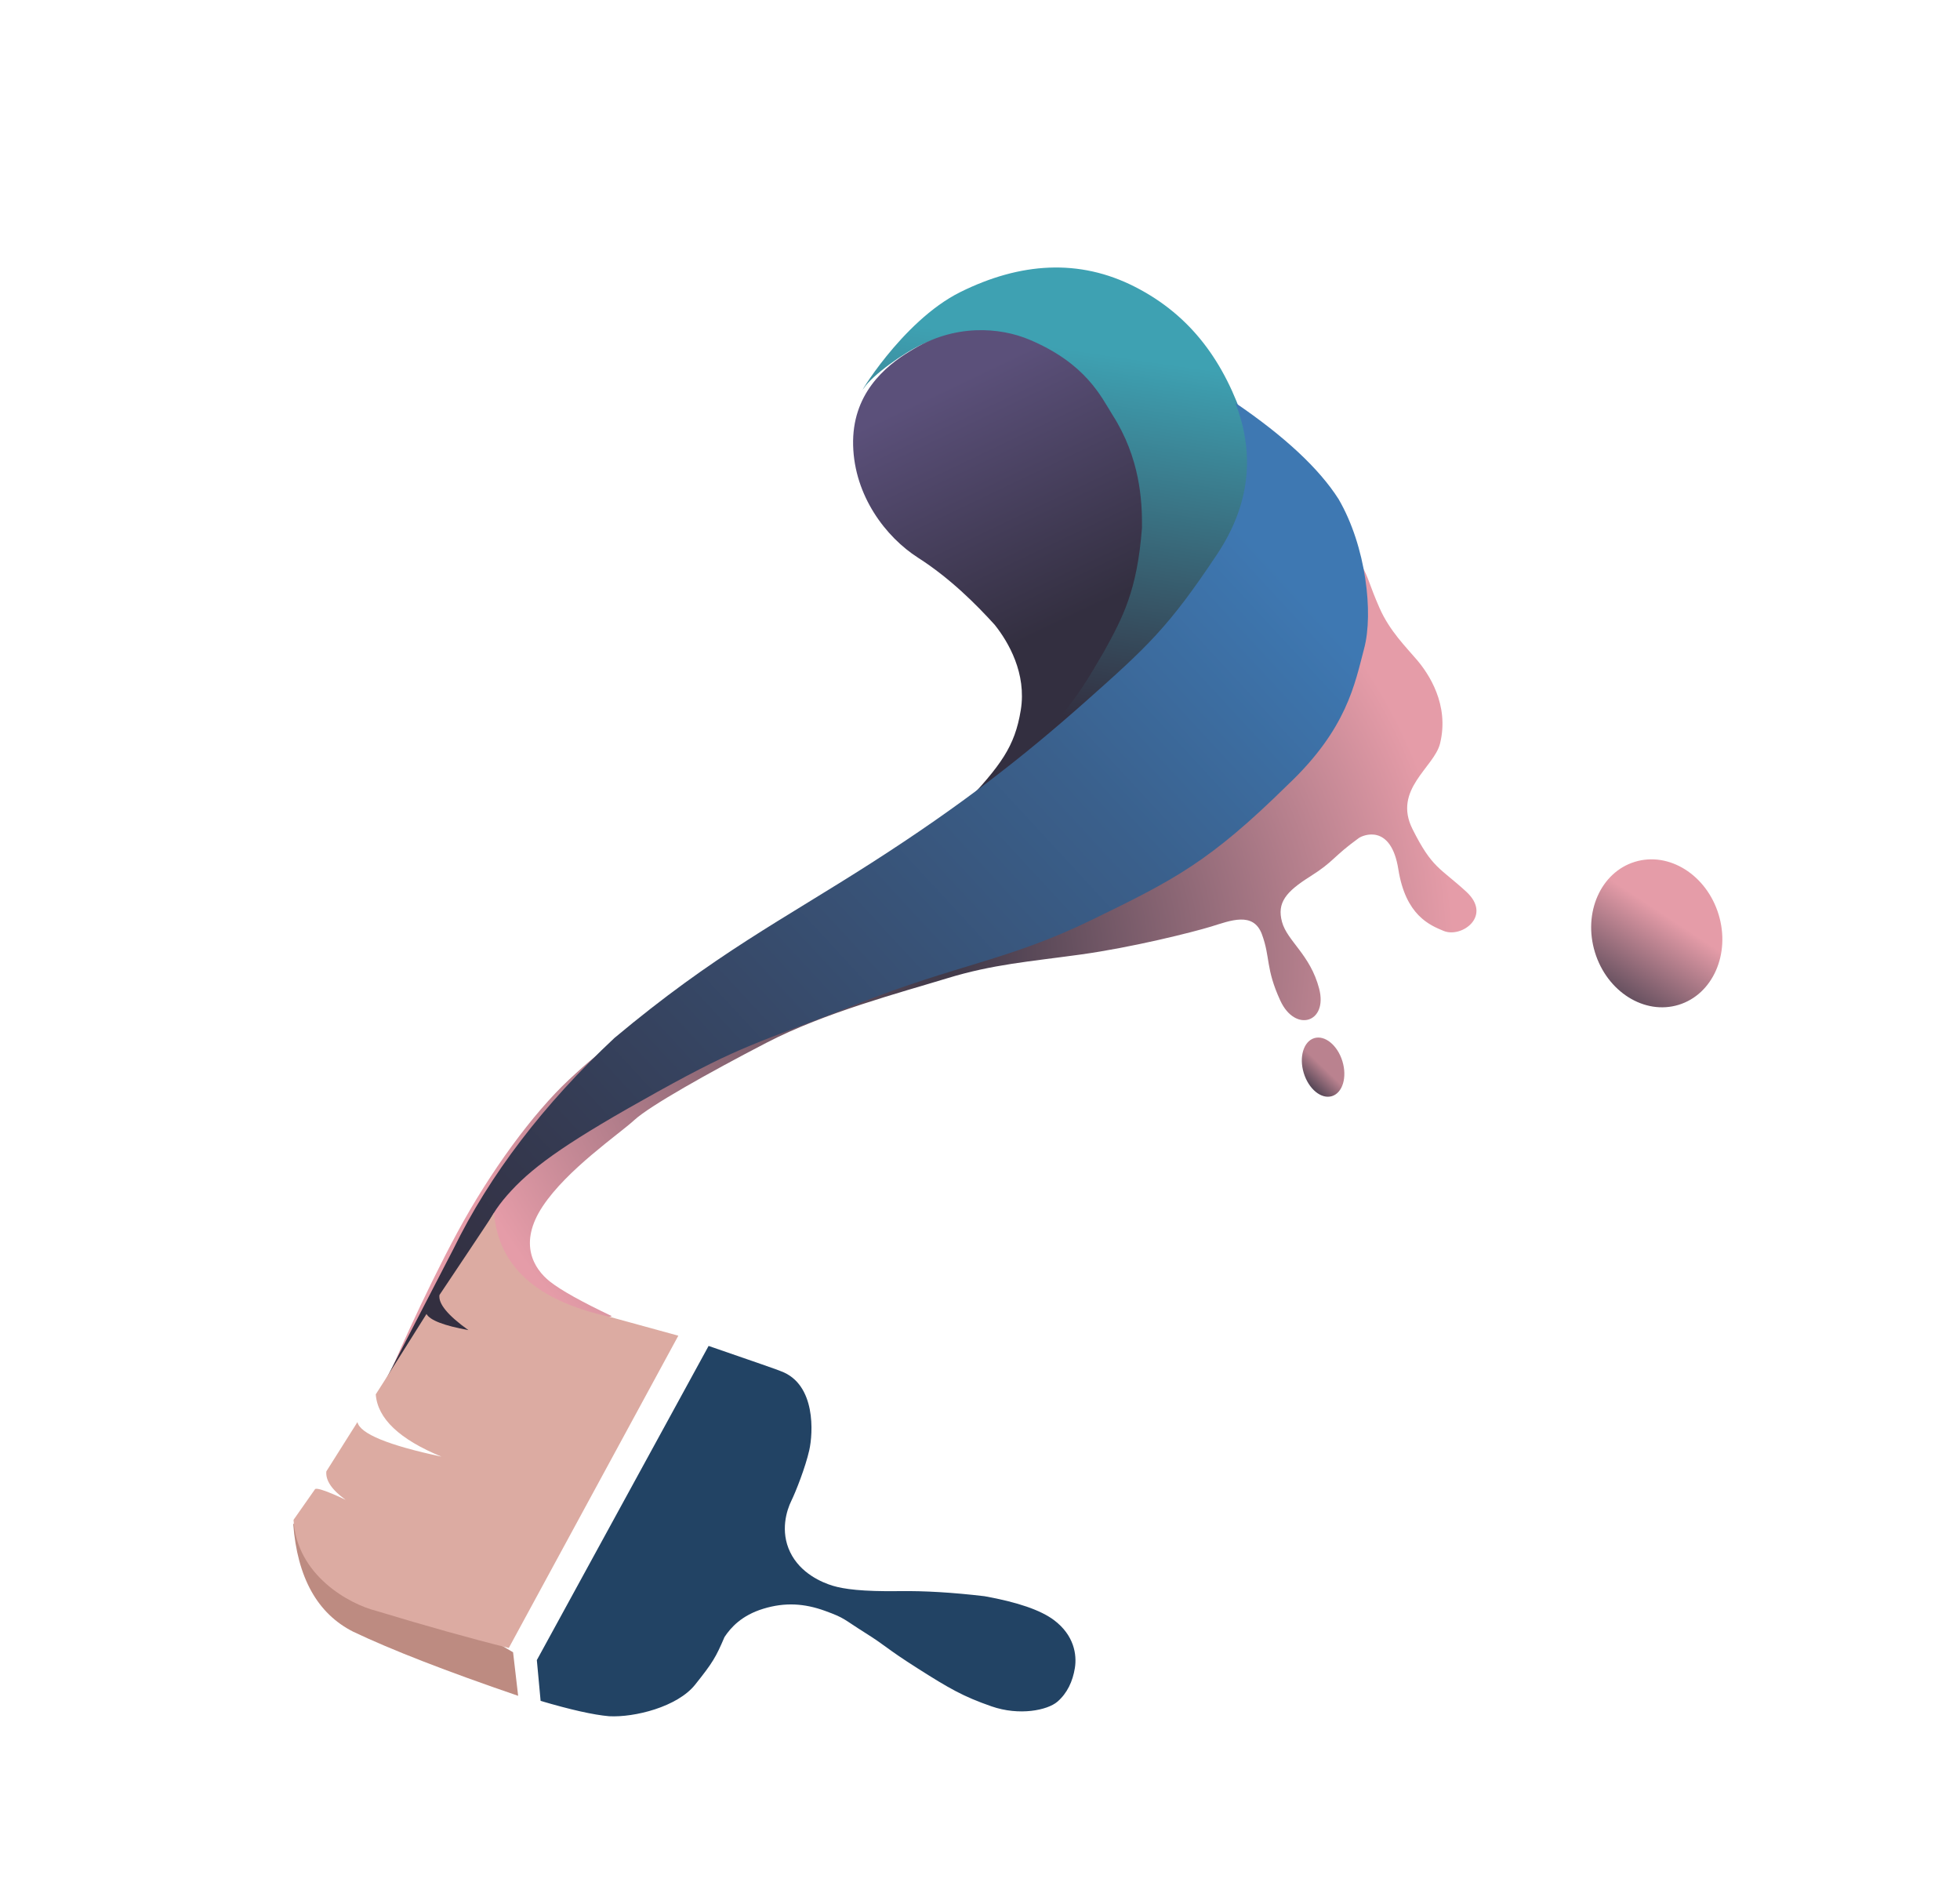
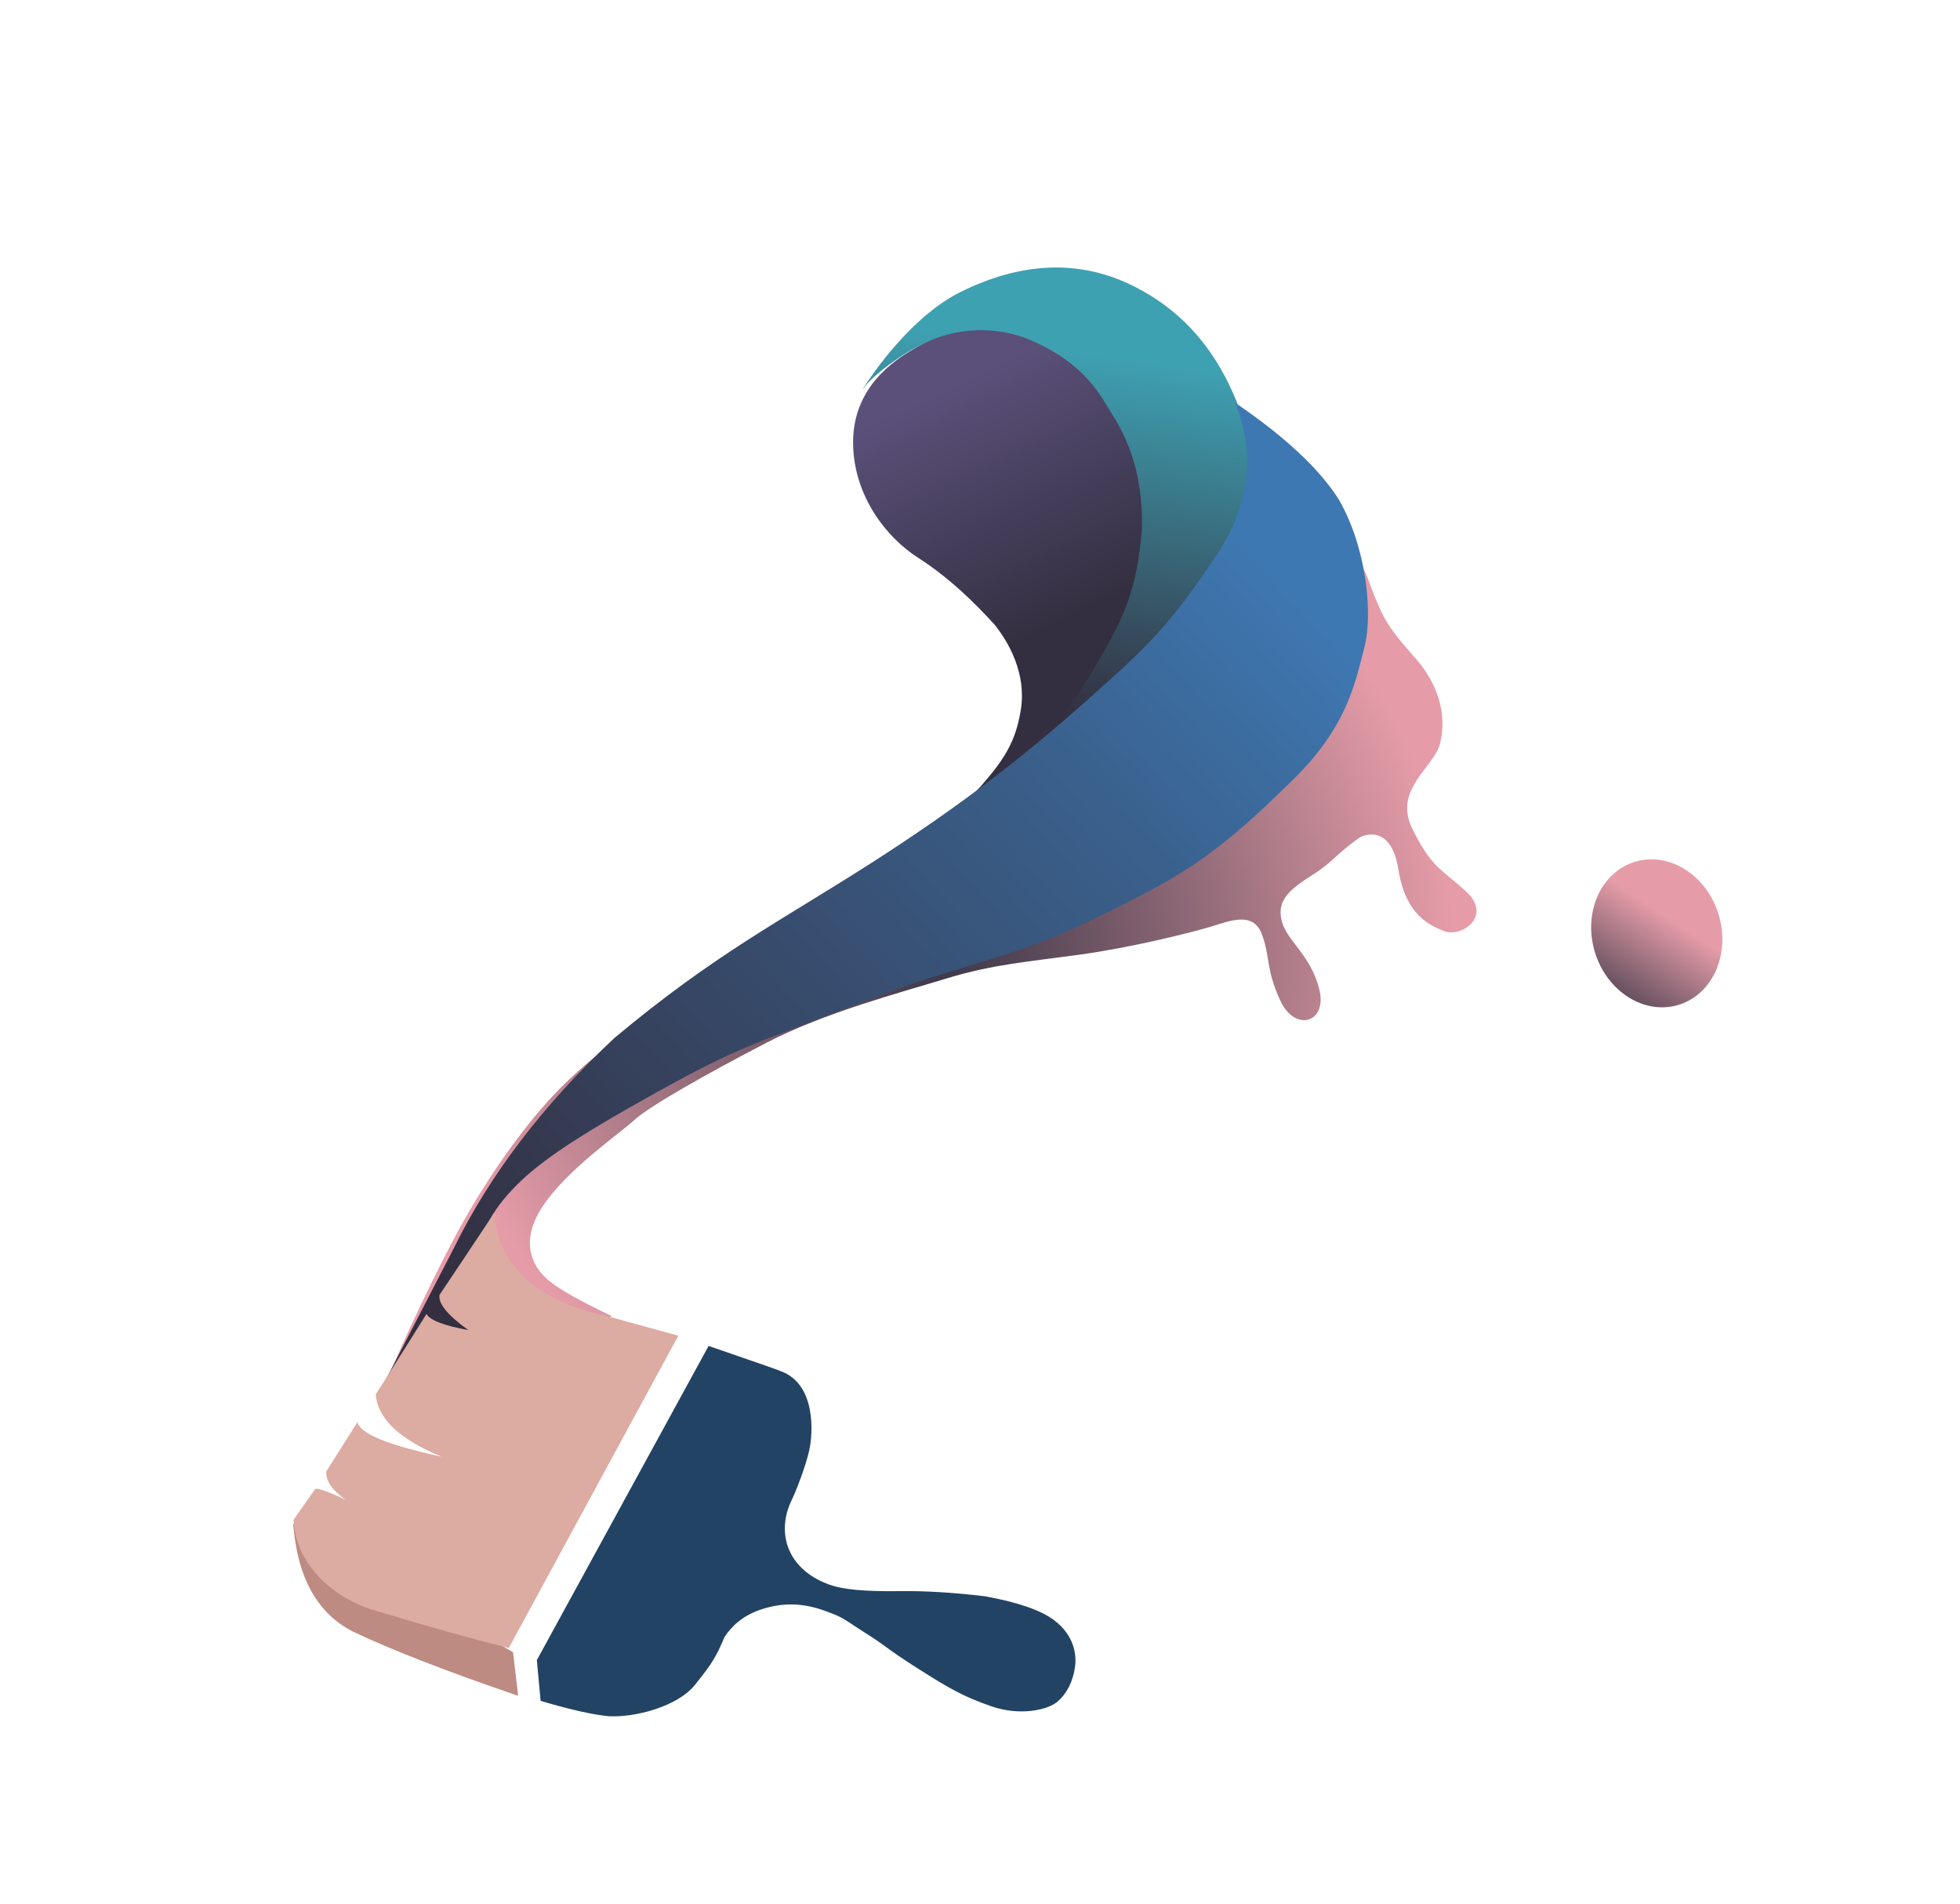
<svg xmlns="http://www.w3.org/2000/svg" width="485px" height="471px" viewBox="0 0 485 471" version="1.1">
  <defs>
-     <radialGradient cx="54.222%" cy="50%" fx="54.222%" fy="50%" r="103.235%" gradientTransform="translate(0.542224,0.5),scale(0.414716,1),rotate(44.87752),translate(-0.542224,-0.5)" id="radialGradient-1">
+     <radialGradient cx="54.222%" cy="50%" fx="54.222%" fy="50%" r="103.235%" gradientTransform="translate(0.542224,0.5),scale(0.414716,1),rotate(44.87752),translate(-0.542224,-0.5)" id="pradialGradient-1">
      <stop stop-color="#3A3646" offset="0%" />
      <stop stop-color="#E59CA8" offset="100%" />
    </radialGradient>
-     <linearGradient x1="80.15%" y1="20.546%" x2="53.876%" y2="82.269%" id="linearGradient-2">
+     <linearGradient x1="80.15%" y1="20.546%" x2="53.876%" y2="82.269%" id="plinearGradient-2">
      <stop stop-color="#3EA1B2" offset="0%" />
      <stop stop-color="#332F40" offset="100%" />
    </linearGradient>
-     <linearGradient x1="50%" y1="10.621%" x2="55.269%" y2="64.218%" id="linearGradient-3">
+     <linearGradient x1="50%" y1="10.621%" x2="55.269%" y2="64.218%" id="plinearGradient-3">
      <stop stop-color="#5B507A" offset="0%" />
      <stop stop-color="#332F40" offset="100%" />
    </linearGradient>
-     <linearGradient x1="1.866%" y1="67.603%" x2="97.835%" y2="39.273%" id="linearGradient-4">
+     <linearGradient x1="1.866%" y1="67.603%" x2="97.835%" y2="39.273%" id="plinearGradient-4">
      <stop stop-color="#332F40" offset="0%" />
      <stop stop-color="#3A608C" offset="73.282%" />
      <stop stop-color="#3E78B2" offset="100%" />
    </linearGradient>
-     <linearGradient x1="50%" y1="50%" x2="1.661%" y2="90.425%" id="linearGradient-5">
+     <linearGradient x1="50%" y1="50%" x2="1.661%" y2="90.425%" id="plinearGradient-5">
      <stop stop-color="#BA828F" offset="0%" />
      <stop stop-color="#3A3646" offset="100%" />
    </linearGradient>
-     <linearGradient x1="128.159%" y1="74.366%" x2="65.046%" y2="13.655%" id="linearGradient-6">
+     <linearGradient x1="128.159%" y1="74.366%" x2="65.046%" y2="13.655%" id="plinearGradient-6">
      <stop stop-color="#3A3646" offset="0%" />
      <stop stop-color="#E59CA8" offset="100%" />
    </linearGradient>
  </defs>
  <g id="painting" stroke="none" stroke-width="1" fill="none" fill-rule="evenodd">
    <g id="paint-copy" transform="translate(233.1279, 251.5173) scale(-1, 1) rotate(17) translate(-233.1279, -251.5173) translate(41.62792, 80.5173)">
      <g id="Group-2" transform="translate(201, 113) scale(-1, 1) translate(-201, -113) translate(51, -0)">
-         <path d="M59.704,217.969 C53.524,212.321 49.467,208.094 47.533,205.286 C44.632,201.075 42.769,193.979 51.237,186.989 C59.704,180 74.592,175.391 79.231,173.169 C83.87,170.948 100.081,167.396 116.091,164.453 C132.102,161.509 151.642,162.281 163.468,162.281 C175.294,162.281 183.999,164.262 196.753,166.312 C209.507,168.362 224.835,169.142 229.702,169.142 C234.57,169.142 240.787,168.541 241.134,174.654 C241.48,180.767 239.513,182.945 240.689,191.651 C241.866,200.358 250.38,200.358 250.745,191.651 C251.109,182.945 246.633,178.09 246.785,173.169 C246.937,168.248 249.899,166.312 256.736,164.453 C263.573,162.593 263.441,161.481 271.008,158.892 C272.23,158.474 279.72,157.724 278.117,169.142 C276.514,180.56 281.504,184.626 284.374,186.989 C288.102,190.06 297.067,186.989 292.564,179.337 C288.062,171.685 286.2,171.408 284.374,160.632 C282.548,149.856 293.952,147.621 297.067,142.426 C302.217,133.837 299.355,124.897 297.706,121.043 C296.056,117.188 293.307,112.194 292.564,105.944 C291.821,99.694 292.196,97.94 291.369,94.403 C290.542,90.866 274.588,111.435 260.687,123.903 C246.785,136.37 210.981,138.314 185.823,142.426 C160.666,146.537 152.386,145.443 119.185,147.732 C85.983,150.021 77.62,153.548 66.674,158.892 C55.728,164.237 41.395,174.904 29.157,186.989 C16.919,199.074 2.899,215.26 1,217.969 C2.862,218.01 22.429,218.01 59.704,217.969 Z" id="Path-11" fill="url(#radialGradient-1)" />
-         <path d="M151.631,135.827 C147.789,137.184 161.499,130.574 192.76,115.998 C203.506,110.801 211.341,105.953 216.266,101.453 C223.654,94.703 231.125,90.304 238.624,75.582 C246.123,60.859 244.608,49.485 241.863,39.209 C239.118,28.934 229.052,17.786 221.962,14.15 C218.842,12.549 212.623,9.275 203.297,10.513 C198.496,11.151 189.433,14.15 186.421,16.647 C183.41,19.143 200.035,3.543 216.266,0.88 C232.498,-1.783 246.766,1.477 257.959,12.317 C269.152,23.156 273.7,36.567 273.995,52.704 C274.192,63.462 268.072,74.948 255.635,87.161 C248.509,93.717 235.944,101.174 217.937,109.533 C190.927,122.073 157.393,133.791 151.631,135.827 Z" id="Path-9" fill="url(#linearGradient-2)" />
-         <path d="M163,130.97 C167.824,128.061 167.934,129.337 179.761,122.554 C191.588,115.772 196.231,112.385 200.287,104.158 C204.343,95.931 202.307,87.192 200.287,82.095 C197.362,75.889 193.099,67.848 186.987,60.662 C180.874,53.476 176.405,41.473 179.761,29.402 C183.116,17.331 192.797,13.003 200.287,11.169 C212.591,7.867 223.093,12.097 229.16,17.174 C240.767,26.886 241.966,35.824 243.342,40.946 C246.736,53.106 244.193,63.394 242.148,69.818 C236.461,84.355 231.117,89.629 224.177,96.369 C218.255,101.766 216.247,103.938 205.444,111.25 C198.242,116.124 190.462,120.21 182.104,123.507 C169.676,128.817 163.308,131.305 163,130.97 Z" id="Path-10" fill="url(#linearGradient-3)" />
-         <path d="M0,218.271 L27.065,190.588 C41.019,175.662 58.804,162.908 80.422,152.328 C110.292,139.698 128.53,136.606 153.954,129.487 C179.378,122.368 197.716,115.294 216.31,106.78 C234.903,98.266 241.246,95.253 258.017,81.492 C269.198,72.317 274.288,60.82 273.287,47 C282.528,58.517 288.349,68.59 290.748,77.22 C293.861,90.448 290.748,106.78 286.015,114.392 C281.282,122.004 276.196,132.183 258.017,141.172 C233.896,153.751 224.257,155.416 201.717,158.954 C179.178,162.491 167.037,159.702 140.097,161.867 C113.157,164.031 110.532,163.11 86.656,168.198 C62.781,173.287 52.555,176.571 44.979,180.986 C37.402,185.401 34.821,189.132 29.452,198.263 C25.873,204.351 24.083,213.597 24.083,226 L0,218.271 Z" id="Path-8" fill="url(#linearGradient-4)" />
-         <ellipse id="Oval" fill="url(#linearGradient-5)" cx="246" cy="210.5" rx="5" ry="7.5" />
+         <path d="M59.704,217.969 C53.524,212.321 49.467,208.094 47.533,205.286 C44.632,201.075 42.769,193.979 51.237,186.989 C59.704,180 74.592,175.391 79.231,173.169 C83.87,170.948 100.081,167.396 116.091,164.453 C132.102,161.509 151.642,162.281 163.468,162.281 C175.294,162.281 183.999,164.262 196.753,166.312 C209.507,168.362 224.835,169.142 229.702,169.142 C234.57,169.142 240.787,168.541 241.134,174.654 C241.48,180.767 239.513,182.945 240.689,191.651 C241.866,200.358 250.38,200.358 250.745,191.651 C251.109,182.945 246.633,178.09 246.785,173.169 C246.937,168.248 249.899,166.312 256.736,164.453 C263.573,162.593 263.441,161.481 271.008,158.892 C272.23,158.474 279.72,157.724 278.117,169.142 C276.514,180.56 281.504,184.626 284.374,186.989 C288.102,190.06 297.067,186.989 292.564,179.337 C288.062,171.685 286.2,171.408 284.374,160.632 C282.548,149.856 293.952,147.621 297.067,142.426 C302.217,133.837 299.355,124.897 297.706,121.043 C296.056,117.188 293.307,112.194 292.564,105.944 C291.821,99.694 292.196,97.94 291.369,94.403 C290.542,90.866 274.588,111.435 260.687,123.903 C246.785,136.37 210.981,138.314 185.823,142.426 C160.666,146.537 152.386,145.443 119.185,147.732 C85.983,150.021 77.62,153.548 66.674,158.892 C55.728,164.237 41.395,174.904 29.157,186.989 C16.919,199.074 2.899,215.26 1,217.969 C2.862,218.01 22.429,218.01 59.704,217.969 Z" id="Path-11" fill="url(#pradialGradient-1)" />
+         <path d="M151.631,135.827 C147.789,137.184 161.499,130.574 192.76,115.998 C203.506,110.801 211.341,105.953 216.266,101.453 C223.654,94.703 231.125,90.304 238.624,75.582 C246.123,60.859 244.608,49.485 241.863,39.209 C239.118,28.934 229.052,17.786 221.962,14.15 C218.842,12.549 212.623,9.275 203.297,10.513 C198.496,11.151 189.433,14.15 186.421,16.647 C183.41,19.143 200.035,3.543 216.266,0.88 C232.498,-1.783 246.766,1.477 257.959,12.317 C269.152,23.156 273.7,36.567 273.995,52.704 C274.192,63.462 268.072,74.948 255.635,87.161 C248.509,93.717 235.944,101.174 217.937,109.533 C190.927,122.073 157.393,133.791 151.631,135.827 Z" id="Path-9" fill="url(#plinearGradient-2)" />
+         <path d="M163,130.97 C167.824,128.061 167.934,129.337 179.761,122.554 C191.588,115.772 196.231,112.385 200.287,104.158 C204.343,95.931 202.307,87.192 200.287,82.095 C197.362,75.889 193.099,67.848 186.987,60.662 C180.874,53.476 176.405,41.473 179.761,29.402 C183.116,17.331 192.797,13.003 200.287,11.169 C212.591,7.867 223.093,12.097 229.16,17.174 C240.767,26.886 241.966,35.824 243.342,40.946 C246.736,53.106 244.193,63.394 242.148,69.818 C236.461,84.355 231.117,89.629 224.177,96.369 C218.255,101.766 216.247,103.938 205.444,111.25 C198.242,116.124 190.462,120.21 182.104,123.507 C169.676,128.817 163.308,131.305 163,130.97 Z" id="Path-10" fill="url(#plinearGradient-3)" />
+         <path d="M0,218.271 L27.065,190.588 C41.019,175.662 58.804,162.908 80.422,152.328 C110.292,139.698 128.53,136.606 153.954,129.487 C179.378,122.368 197.716,115.294 216.31,106.78 C234.903,98.266 241.246,95.253 258.017,81.492 C269.198,72.317 274.288,60.82 273.287,47 C282.528,58.517 288.349,68.59 290.748,77.22 C293.861,90.448 290.748,106.78 286.015,114.392 C281.282,122.004 276.196,132.183 258.017,141.172 C233.896,153.751 224.257,155.416 201.717,158.954 C179.178,162.491 167.037,159.702 140.097,161.867 C113.157,164.031 110.532,163.11 86.656,168.198 C62.781,173.287 52.555,176.571 44.979,180.986 C37.402,185.401 34.821,189.132 29.452,198.263 C25.873,204.351 24.083,213.597 24.083,226 L0,218.271 Z" id="Path-8" fill="url(#plinearGradient-4)" />
      </g>
-       <ellipse id="Oval" fill="url(#linearGradient-6)" cx="16.363" cy="202.981" rx="16" ry="18.5" />
+       <ellipse id="Oval" fill="url(#plinearGradient-6)" cx="16.363" cy="202.981" rx="16" ry="18.5" />
      <g id="Group-3" transform="translate(294.5, 263.5) scale(-1, 1) translate(-294.5, -263.5) translate(206, 185)">
-         <path d="M1.267,59 C-1.656,72.052 0.477,82.021 7.666,88.909 C15.386,95.967 26.846,104.997 42.048,116 L44,105.322 L1.267,59 Z" id="Path-5" fill="#BD8B81" />
-         <path d="M43.298,104 L106,42.387 L90.787,32.75 C74.946,23.795 68.442,12.879 71.274,0 C70.56,0.712 52.61,15.31 52.423,15.476 C51.489,17.436 52.924,20.905 56.728,25.883 C51.266,23.05 48.351,20.766 47.981,19.03 C47.626,19.354 30.234,34.374 30.162,34.372 C28.831,40.238 32.515,46.739 41.213,53.874 C29.394,47.3 23.596,42.546 23.818,39.611 C23.815,39.604 20.175,42.74 12.899,49.019 C12.022,51.092 12.86,53.806 15.411,57.162 C15.411,57.162 10.059,52.168 8.977,52.383 C8.97,52.39 1.623,58.119 1.623,58.119 C-1.645,71.501 8.729,82.058 14.563,85.605 C25.518,92.949 35.096,99.08 43.298,104 Z" id="Path-2" fill="#DCABA2" />
-         <path d="M112.425,47 L49.056,108.902 L47,118.821 C53.455,123.087 58.486,125.949 62.094,127.406 C68.026,129.57 78.923,130.137 84.72,126.173 C90.517,122.209 91.642,121.158 95.13,117.021 C97.315,115.221 100.75,113.134 106.369,113.134 C111.988,113.134 116.493,114.855 120.788,118.081 C125.082,121.308 124.488,121.308 128.699,126.173 C132.909,131.038 132.428,131.232 138.531,138.362 C144.634,145.492 147.328,148.361 153.271,152.714 C159.215,157.067 166.272,157.692 169.21,156.41 C172.147,155.128 174.325,152.714 175.807,149.688 C177.289,146.661 177.968,141.853 174.325,136.854 C171.895,133.521 166.992,129.96 159.615,126.173 C152.397,122.998 145.816,120.548 139.871,118.821 C130.953,116.232 126.813,114.286 124.488,112.738 C122.164,111.189 117.701,107.462 116.811,101.705 C115.921,95.948 119.038,91.51 120.788,89.641 C122.538,87.772 126.572,82.688 128.699,78.963 C130.826,75.238 135.092,63.874 127.748,58.241 C127.405,57.911 122.298,54.165 112.425,47 Z" id="Path-6" fill="#224364" />
+         <path d="M1.267,59 C-1.656,72.052 0.477,82.021 7.666,88.909 C15.386,95.967 26.846,104.997 42.048,116 L44,105.322 L1.267,59 Z" id="Path-5p" fill="#BD8B81" />
+         <path d="M43.298,104 L106,42.387 L90.787,32.75 C74.946,23.795 68.442,12.879 71.274,0 C70.56,0.712 52.61,15.31 52.423,15.476 C51.489,17.436 52.924,20.905 56.728,25.883 C51.266,23.05 48.351,20.766 47.981,19.03 C47.626,19.354 30.234,34.374 30.162,34.372 C28.831,40.238 32.515,46.739 41.213,53.874 C29.394,47.3 23.596,42.546 23.818,39.611 C23.815,39.604 20.175,42.74 12.899,49.019 C12.022,51.092 12.86,53.806 15.411,57.162 C15.411,57.162 10.059,52.168 8.977,52.383 C8.97,52.39 1.623,58.119 1.623,58.119 C-1.645,71.501 8.729,82.058 14.563,85.605 C25.518,92.949 35.096,99.08 43.298,104 Z" id="Path-2p" fill="#DCABA2" />
+         <path d="M112.425,47 L49.056,108.902 L47,118.821 C53.455,123.087 58.486,125.949 62.094,127.406 C68.026,129.57 78.923,130.137 84.72,126.173 C90.517,122.209 91.642,121.158 95.13,117.021 C97.315,115.221 100.75,113.134 106.369,113.134 C111.988,113.134 116.493,114.855 120.788,118.081 C125.082,121.308 124.488,121.308 128.699,126.173 C132.909,131.038 132.428,131.232 138.531,138.362 C144.634,145.492 147.328,148.361 153.271,152.714 C159.215,157.067 166.272,157.692 169.21,156.41 C172.147,155.128 174.325,152.714 175.807,149.688 C177.289,146.661 177.968,141.853 174.325,136.854 C171.895,133.521 166.992,129.96 159.615,126.173 C152.397,122.998 145.816,120.548 139.871,118.821 C130.953,116.232 126.813,114.286 124.488,112.738 C122.164,111.189 117.701,107.462 116.811,101.705 C115.921,95.948 119.038,91.51 120.788,89.641 C122.538,87.772 126.572,82.688 128.699,78.963 C130.826,75.238 135.092,63.874 127.748,58.241 C127.405,57.911 122.298,54.165 112.425,47 Z" id="Path-6p" fill="#224364" />
      </g>
    </g>
  </g>
</svg>
